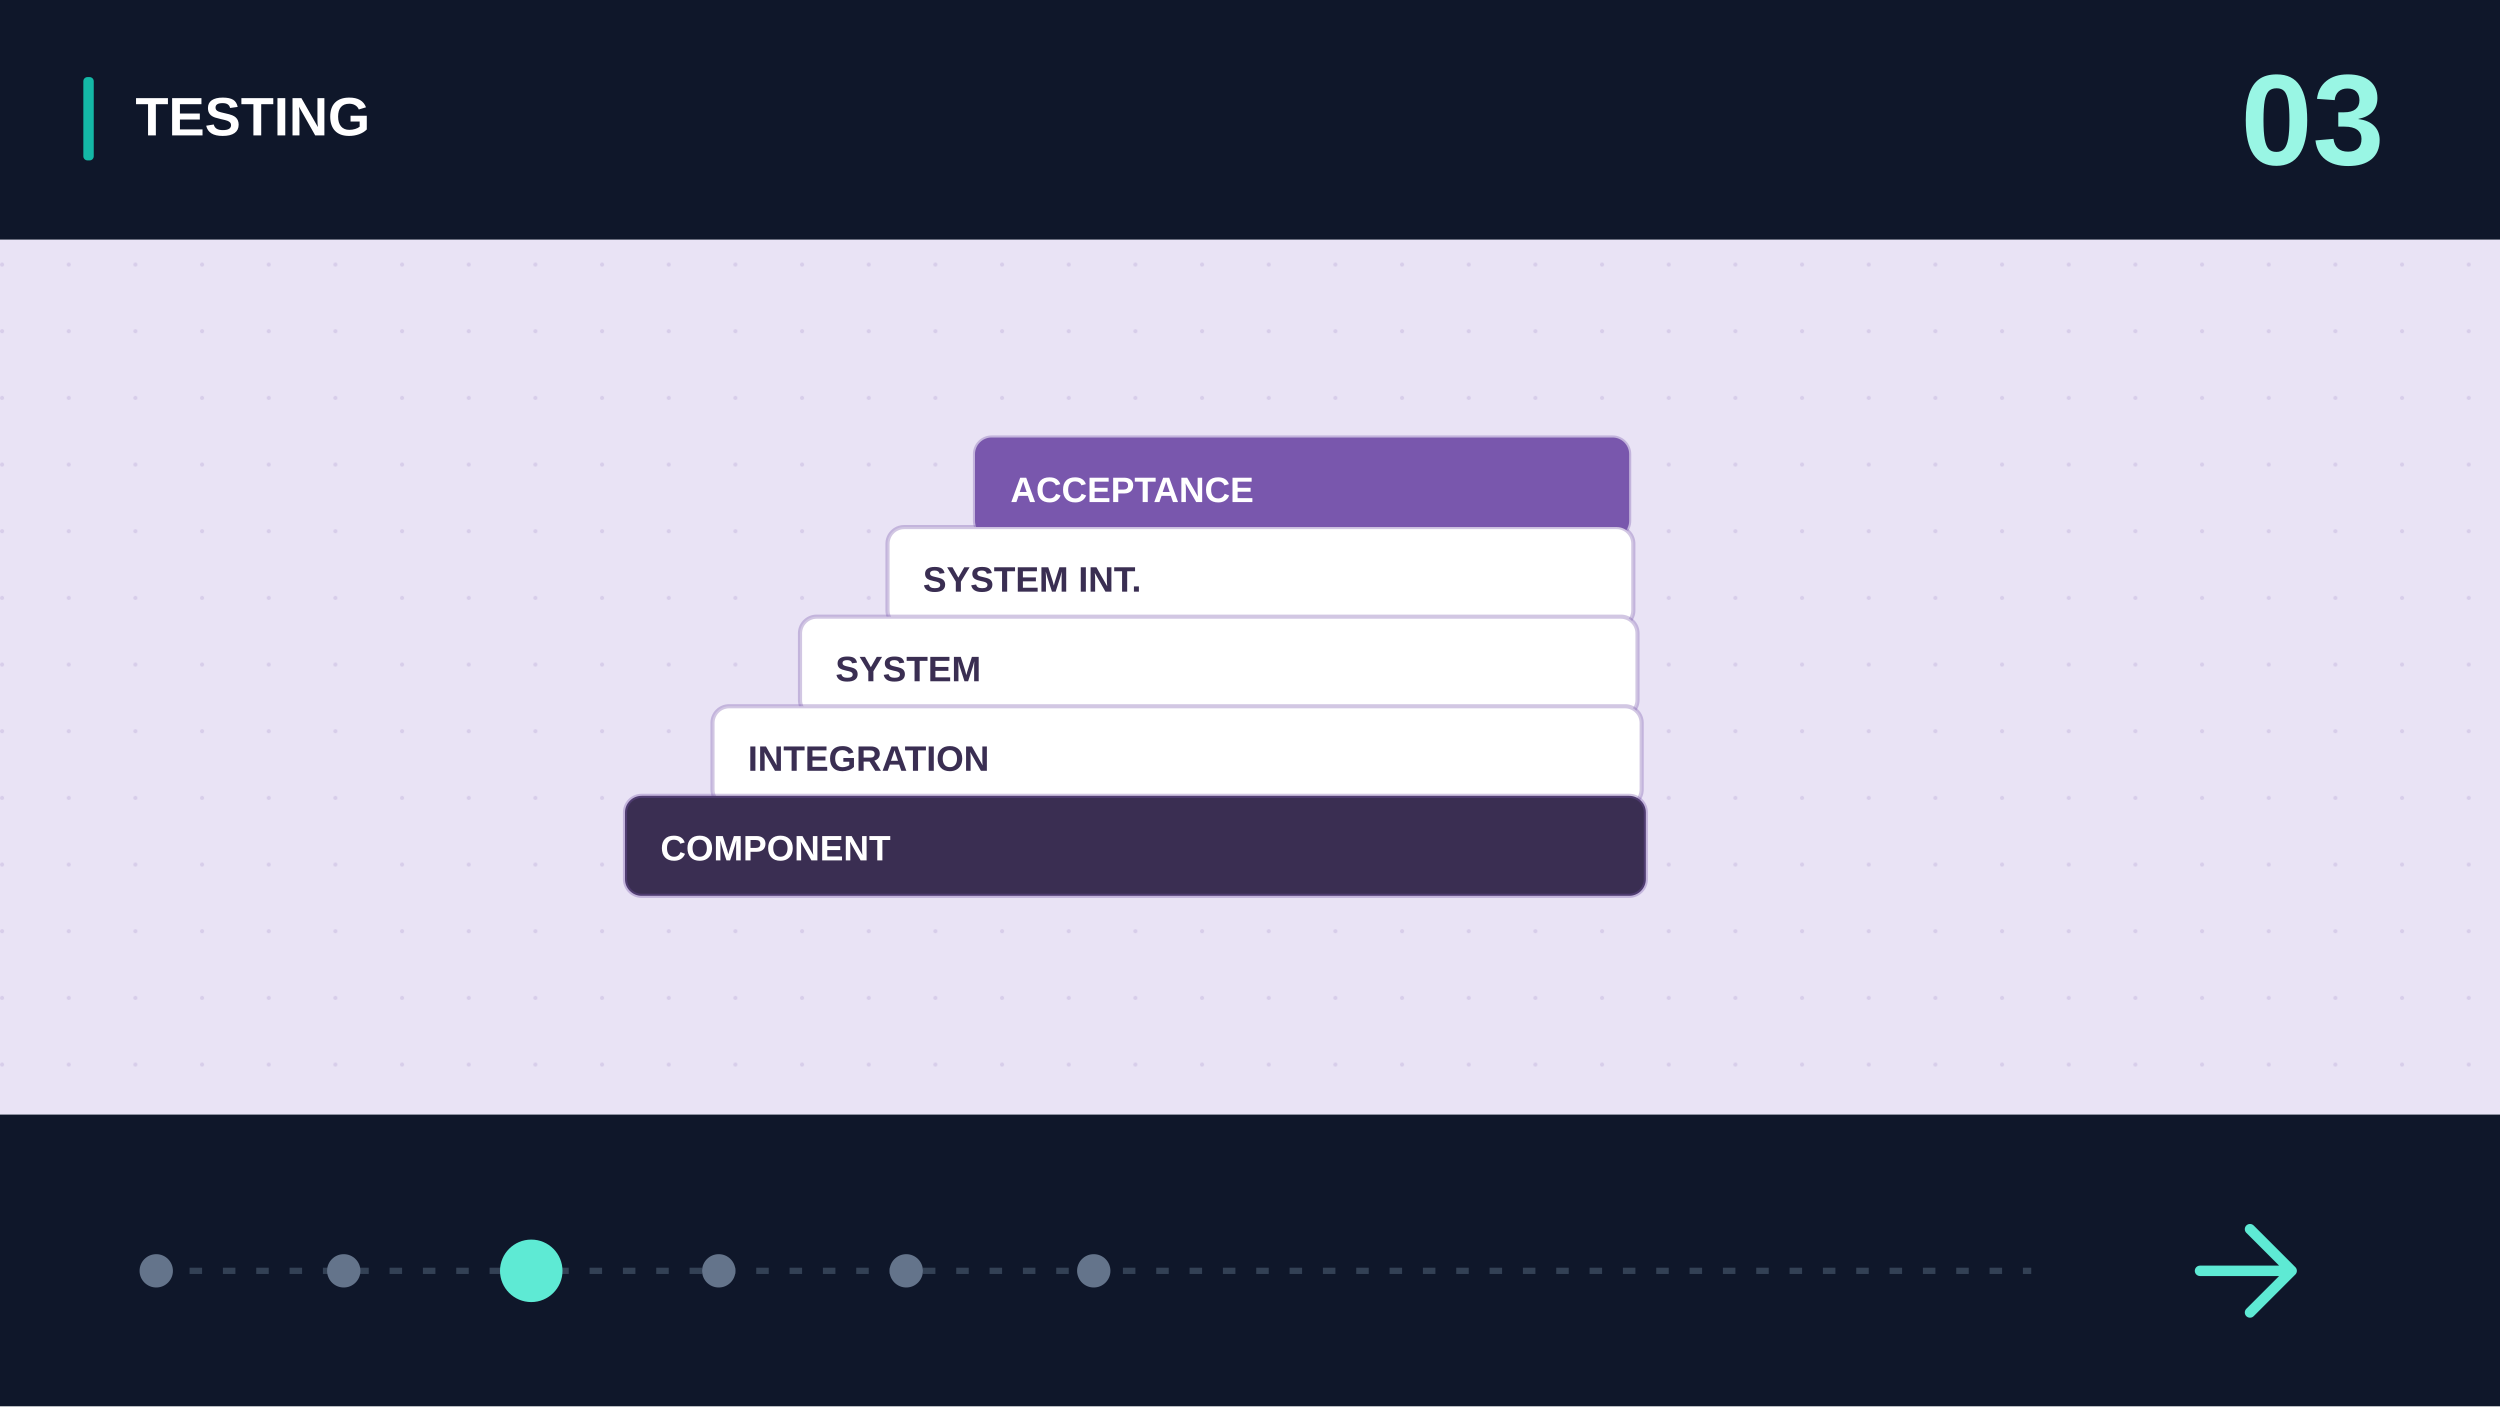
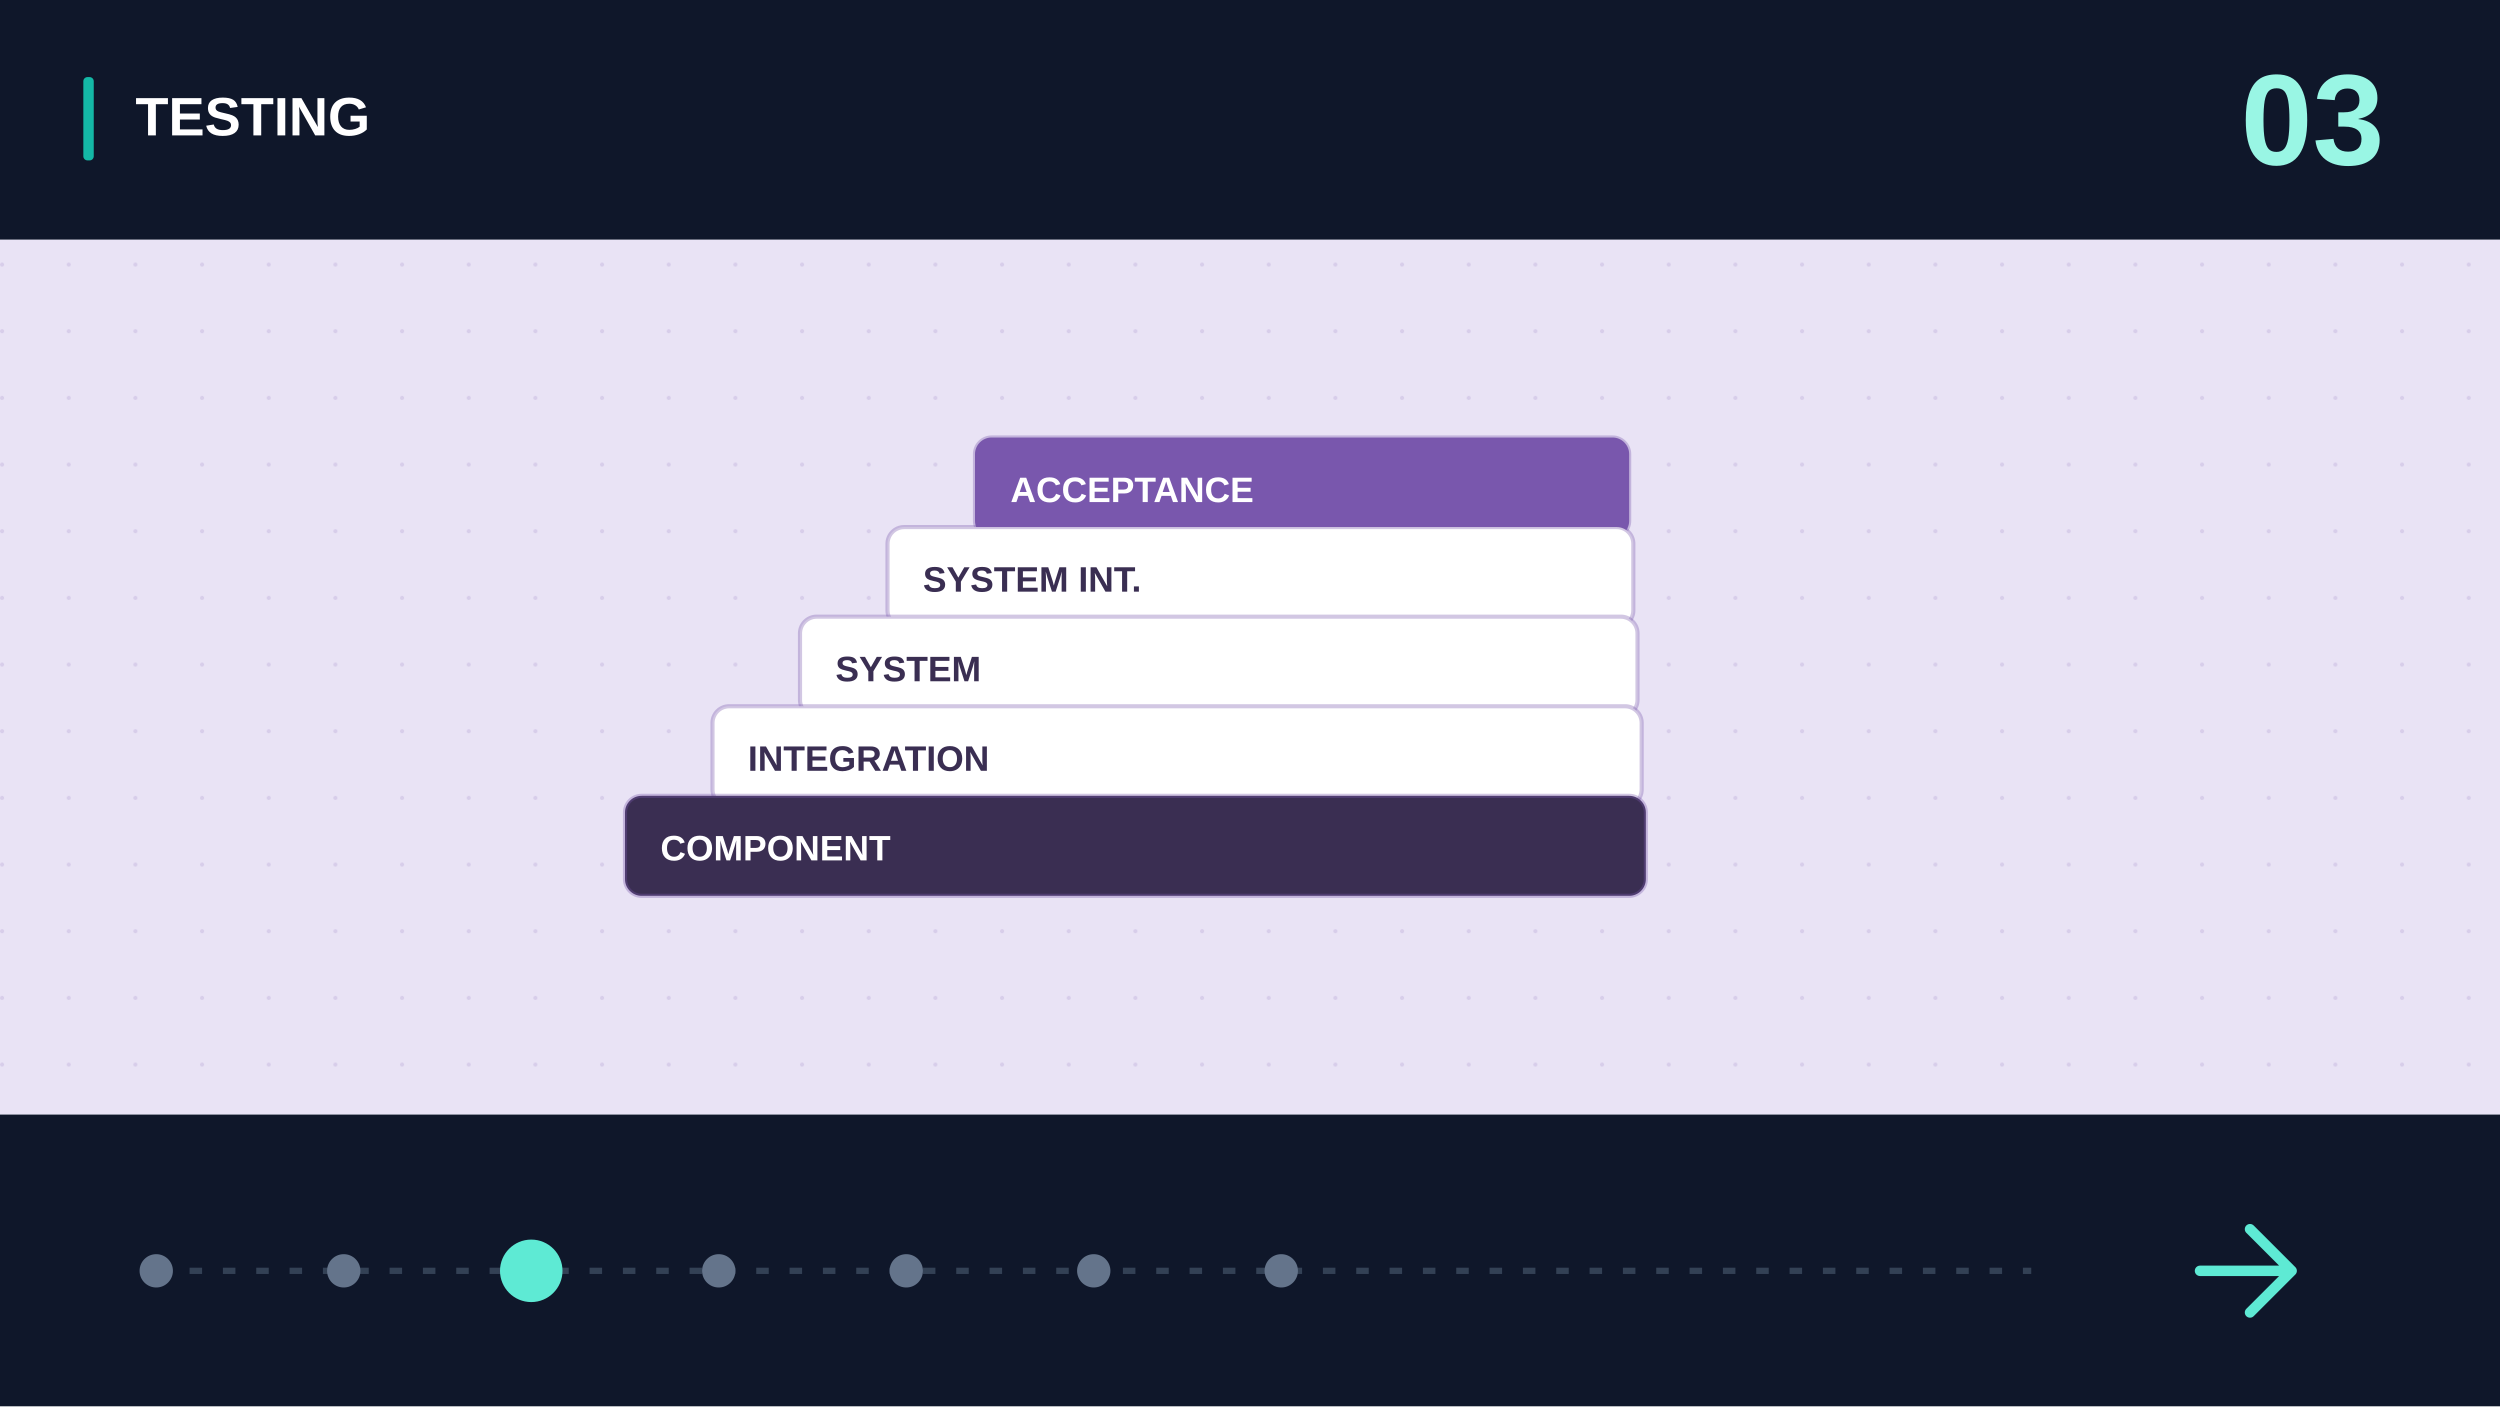
<svg xmlns="http://www.w3.org/2000/svg" width="1200" height="675" viewBox="0 0 1200 675">
  <rect width="1200" height="675" fill="#edf2f7" />
  <svg x="0" y="115" width="1200" height="420" viewBox="0 85 1200 420">
    <defs>
      <pattern id="grid" width="32" height="32" patternUnits="userSpaceOnUse">
        <circle cx="1" cy="1" r="1" fill="#7957ad" opacity=".15" />
      </pattern>
    </defs>
    <rect x="0" y="0" width="1200" height="675" rx="0" fill="#e9e3f5" stroke="none" stroke-width="2" />
    <rect width="1200" height="675" fill="url(#grid)" />
    <text x="54" y="51" font-family="Arial, sans-serif" font-size="14" font-weight="600" fill="#3a2e52">ANTBLOG / ENGINEERING NOTES</text>
    <text x="1080" y="51" font-family="Arial, sans-serif" font-size="16" font-weight="500" fill="#3a2e52">38</text>
    <path d="M54 73L1146 73" stroke="#7957ad33" stroke-width="3" fill="none" />
    <rect x="468" y="180" width="314" height="48" rx="8" fill="#7957ad" stroke="#7957ad55" stroke-width="2" />
    <text x="485" y="211" font-family="Arial, sans-serif" font-size="17" font-weight="600" fill="#ffffff">ACCEPTANCE</text>
    <rect x="426" y="223" width="358" height="48" rx="8" fill="#ffffff" stroke="#7957ad55" stroke-width="2" />
    <text x="443" y="254" font-family="Arial, sans-serif" font-size="17" font-weight="600" fill="#3a2e52">SYSTEM INT.</text>
    <rect x="384" y="266" width="402" height="48" rx="8" fill="#ffffff" stroke="#7957ad55" stroke-width="2" />
    <text x="401" y="297" font-family="Arial, sans-serif" font-size="17" font-weight="600" fill="#3a2e52">SYSTEM</text>
    <rect x="342" y="309" width="446" height="48" rx="8" fill="#ffffff" stroke="#7957ad55" stroke-width="2" />
    <text x="359" y="340" font-family="Arial, sans-serif" font-size="17" font-weight="600" fill="#3a2e52">INTEGRATION</text>
    <rect x="300" y="352" width="490" height="48" rx="8" fill="#3a2e52" stroke="#7957ad55" stroke-width="2" />
    <text x="317" y="383" font-family="Arial, sans-serif" font-size="17" font-weight="600" fill="#ffffff">COMPONENT</text>
    <rect x="0" y="507" width="1200" height="168" rx="0" fill="#3a2e52" stroke="none" stroke-width="2" />
    <rect x="54" y="539" width="5" height="81" rx="0" fill="#7957ad" stroke="none" stroke-width="2" />
    <text x="78" y="578" font-family="Arial, sans-serif" font-size="60" font-weight="700" fill="#ffffff">5 TEST LEVELS</text>
    <text x="80" y="620" font-family="Arial, sans-serif" font-size="20" font-weight="500" fill="#cbd5e1">From components to acceptance</text>
  </svg>
  <rect width="1200" height="115" fill="#0f172a" />
  <rect x="40" y="37" width="5" height="40" rx="2" fill="#14B8A6" />
  <text x="65" y="65" font-family="Arial,sans-serif" font-size="26" font-weight="700" fill="white">TESTING</text>
  <text x="1110" y="79" text-anchor="middle" font-family="Arial,sans-serif" font-size="62" font-weight="700" fill="#99f6e4">03</text>
  <rect y="535" width="1200" height="140" fill="#0f172a" />
  <path d="M75 610h900" stroke="#334155" stroke-width="3" stroke-dasharray="6 10" />
  <circle cx="75" cy="610" r="8" fill="#64748b" />
  <circle cx="165" cy="610" r="8" fill="#64748b" />
  <circle cx="255" cy="610" r="15" fill="#5eead4" />
  <circle cx="345" cy="610" r="8" fill="#64748b" />
  <circle cx="435" cy="610" r="8" fill="#64748b" />
  <circle cx="525" cy="610" r="8" fill="#64748b" />
+   <circle cx="615" cy="610" r="8" fill="#64748b" />
  <path d="m1080 590 20 20-20 20m-24-20h44" fill="none" stroke="#5eead4" stroke-width="5" stroke-linecap="round" stroke-linejoin="round" />
</svg>
